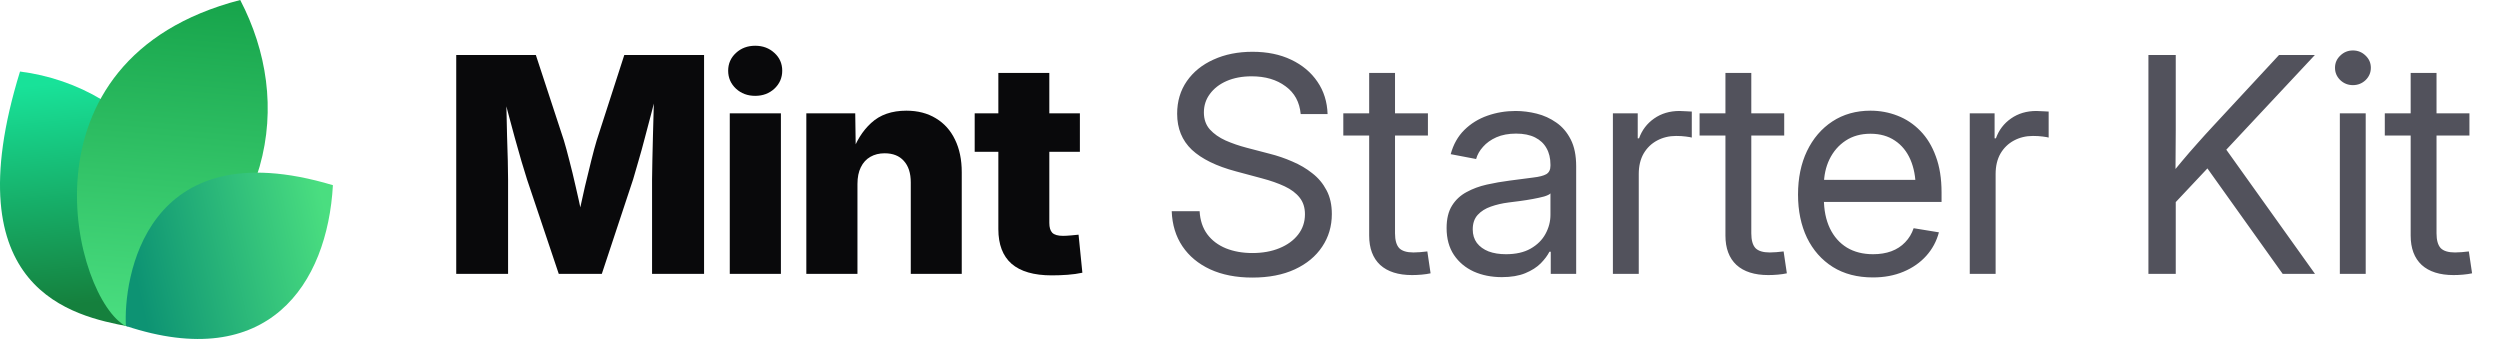
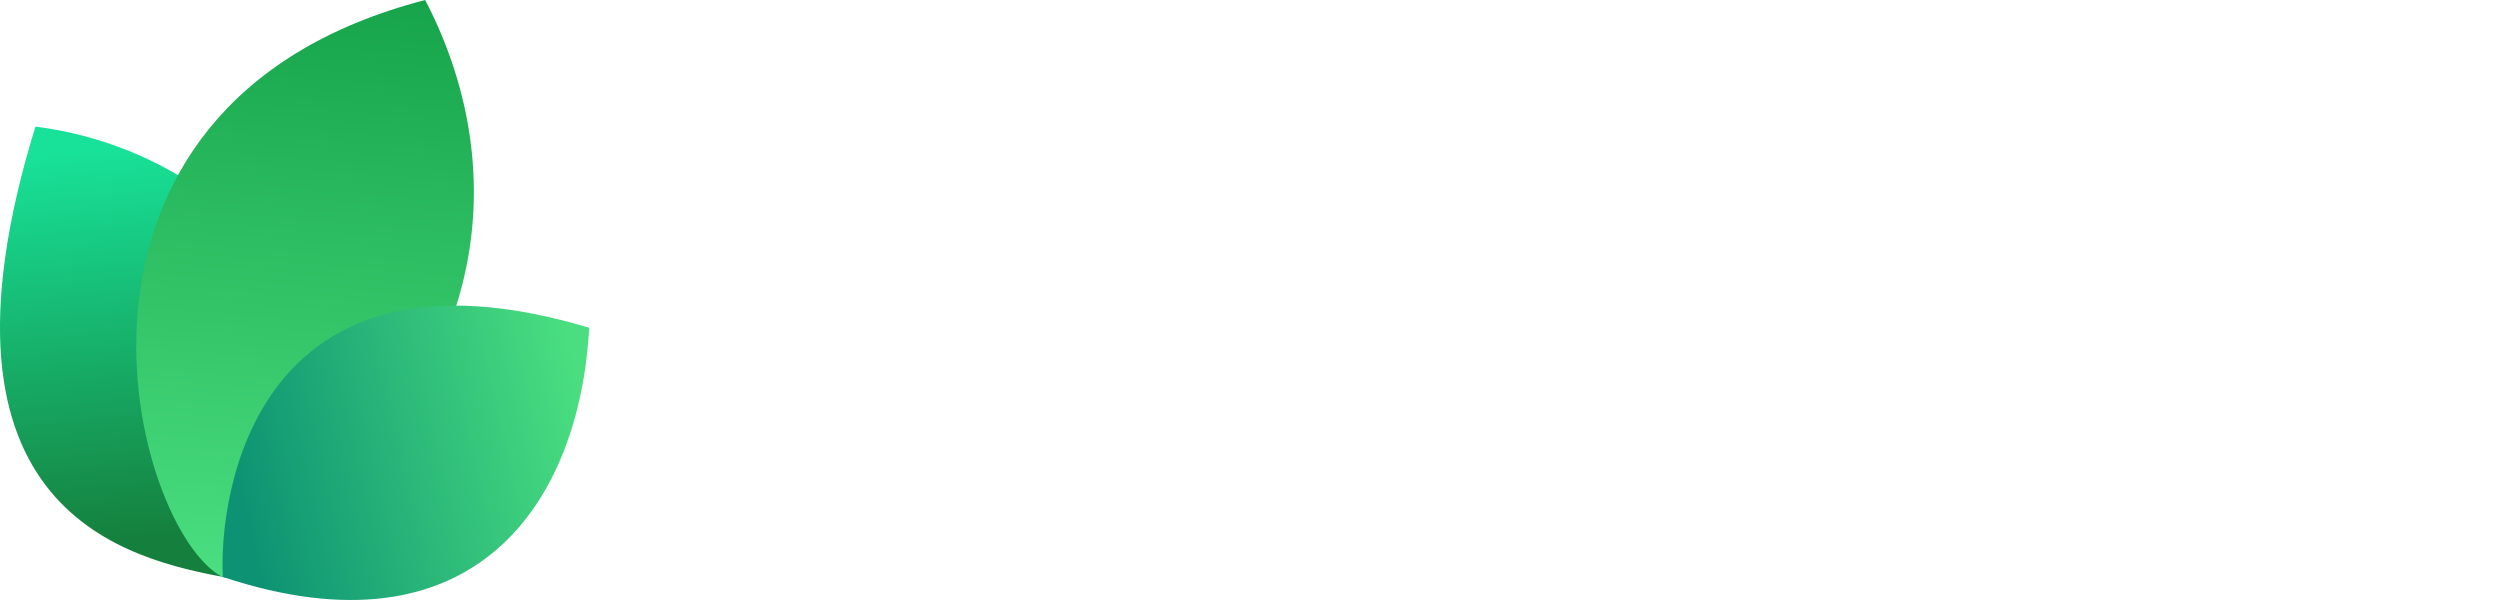
- <svg xmlns="http://www.w3.org/2000/svg" width="177" height="24" viewBox="0 0 177 24" fill="none">
+ <svg xmlns="http://www.w3.org/2000/svg" width="100" height="24" viewBox="0 0 100 24" fill="none">
  <path d="M9.061 23.108C5.268 22.377 -3.391 20.627 1.417 5.064C9.634 6.099 16.973 14.064 9.061 23.108Z" fill="url(#paint0_linear_17557_2020)" />
  <path d="M8.919 23.094C5.276 21.222 0.784 4.209 17.007 0C20.757 7.193 19.621 16.545 8.919 23.094Z" fill="url(#paint1_linear_17557_2020)" />
  <path d="M8.914 23.079C8.735 19.882 10.159 9.085 23.57 13.111C23.181 20.123 18.984 26.418 8.914 23.079Z" fill="url(#paint2_linear_17557_2020)" />
-   <path d="M32.301 19.392V3.894H37.938L39.925 9.948C40.036 10.315 40.164 10.787 40.31 11.362C40.462 11.938 40.611 12.552 40.757 13.204C40.91 13.855 41.048 14.483 41.173 15.086C41.305 15.682 41.412 16.192 41.495 16.615H40.695C40.771 16.192 40.871 15.682 40.996 15.086C41.128 14.49 41.267 13.866 41.412 13.214C41.565 12.562 41.714 11.948 41.86 11.373C42.005 10.79 42.133 10.315 42.244 9.948L44.2 3.894H49.848V19.392H46.166V12.704C46.166 12.357 46.173 11.917 46.187 11.383C46.2 10.849 46.214 10.27 46.228 9.646C46.249 9.022 46.266 8.391 46.28 7.753C46.301 7.115 46.311 6.519 46.311 5.964H46.623C46.485 6.561 46.332 7.181 46.166 7.826C45.999 8.471 45.833 9.102 45.666 9.719C45.507 10.336 45.351 10.901 45.198 11.414C45.053 11.928 44.928 12.357 44.824 12.704L42.608 19.392H39.561L37.314 12.704C37.203 12.357 37.072 11.928 36.919 11.414C36.773 10.901 36.614 10.34 36.441 9.729C36.274 9.112 36.104 8.481 35.931 7.836C35.764 7.192 35.608 6.567 35.463 5.964H35.827C35.834 6.512 35.844 7.105 35.858 7.743C35.872 8.374 35.886 9.005 35.9 9.636C35.92 10.26 35.938 10.839 35.952 11.373C35.965 11.907 35.972 12.351 35.972 12.704V19.392H32.301ZM51.668 19.392V8.024H55.288V19.392H51.668ZM53.468 6.786C52.927 6.786 52.473 6.616 52.105 6.276C51.738 5.93 51.554 5.507 51.554 5.007C51.554 4.508 51.738 4.088 52.105 3.749C52.473 3.409 52.927 3.239 53.468 3.239C54.009 3.239 54.463 3.409 54.83 3.749C55.198 4.082 55.382 4.501 55.382 5.007C55.382 5.507 55.198 5.93 54.83 6.276C54.463 6.616 54.009 6.786 53.468 6.786ZM60.708 13.027V19.392H57.088V8.024H60.551L60.593 10.967H60.281C60.593 10.024 61.061 9.268 61.685 8.7C62.309 8.124 63.138 7.836 64.171 7.836C64.975 7.836 65.672 8.017 66.262 8.377C66.851 8.731 67.302 9.234 67.614 9.885C67.933 10.537 68.092 11.307 68.092 12.194V19.392H64.483V12.912C64.483 12.26 64.32 11.754 63.994 11.394C63.675 11.033 63.221 10.853 62.632 10.853C62.25 10.853 61.914 10.936 61.623 11.102C61.332 11.269 61.106 11.515 60.947 11.841C60.787 12.16 60.708 12.555 60.708 13.027ZM76.456 8.024V10.749H69.008V8.024H76.456ZM70.683 5.163H74.292V15.783C74.292 16.102 74.361 16.334 74.5 16.48C74.646 16.625 74.899 16.698 75.259 16.698C75.405 16.698 75.596 16.688 75.831 16.667C76.074 16.646 76.251 16.629 76.362 16.615L76.632 19.309C76.313 19.378 75.963 19.427 75.582 19.455C75.207 19.482 74.836 19.496 74.469 19.496C73.2 19.496 72.25 19.222 71.619 18.674C70.995 18.127 70.683 17.308 70.683 16.22V5.163Z" fill="#09090B" />
-   <path d="M88.667 19.652C87.523 19.652 86.528 19.458 85.682 19.07C84.843 18.681 84.188 18.137 83.716 17.437C83.245 16.736 82.992 15.908 82.957 14.951H84.933C84.968 15.596 85.148 16.14 85.474 16.584C85.8 17.021 86.24 17.354 86.795 17.582C87.35 17.804 87.974 17.915 88.667 17.915C89.388 17.915 90.026 17.801 90.581 17.572C91.143 17.343 91.583 17.024 91.902 16.615C92.228 16.199 92.391 15.717 92.391 15.169C92.391 14.698 92.266 14.306 92.017 13.994C91.767 13.675 91.413 13.408 90.956 13.193C90.498 12.978 89.954 12.787 89.323 12.621L87.502 12.132C86.123 11.765 85.082 11.255 84.382 10.603C83.689 9.944 83.342 9.095 83.342 8.055C83.342 7.174 83.571 6.404 84.028 5.746C84.486 5.087 85.117 4.577 85.921 4.217C86.726 3.849 87.645 3.666 88.678 3.666C89.718 3.666 90.63 3.853 91.413 4.227C92.204 4.602 92.824 5.122 93.275 5.787C93.726 6.446 93.965 7.209 93.993 8.076H92.089C92.013 7.23 91.656 6.574 91.018 6.11C90.387 5.638 89.586 5.403 88.615 5.403C87.95 5.403 87.36 5.513 86.847 5.735C86.341 5.957 85.946 6.262 85.661 6.651C85.377 7.032 85.235 7.469 85.235 7.961C85.235 8.447 85.377 8.849 85.661 9.168C85.946 9.48 86.317 9.74 86.774 9.948C87.232 10.149 87.724 10.319 88.251 10.457L89.884 10.884C90.439 11.023 90.977 11.206 91.496 11.435C92.023 11.657 92.495 11.934 92.911 12.267C93.334 12.593 93.67 12.995 93.92 13.474C94.17 13.945 94.294 14.504 94.294 15.149C94.294 16.015 94.066 16.788 93.608 17.468C93.157 18.148 92.512 18.681 91.673 19.07C90.834 19.458 89.832 19.652 88.667 19.652ZM101.097 8.024V9.594H95.106V8.024H101.097ZM96.937 5.163H98.767V16.521C98.767 17 98.865 17.347 99.059 17.562C99.26 17.77 99.6 17.874 100.078 17.874C100.21 17.874 100.366 17.867 100.546 17.853C100.733 17.832 100.903 17.815 101.056 17.801L101.285 19.351C101.097 19.392 100.886 19.423 100.65 19.444C100.414 19.465 100.189 19.475 99.974 19.475C98.996 19.475 98.244 19.236 97.717 18.758C97.197 18.272 96.937 17.579 96.937 16.677V5.163ZM106.33 19.621C105.595 19.621 104.932 19.489 104.343 19.226C103.754 18.955 103.285 18.564 102.939 18.05C102.592 17.53 102.419 16.896 102.419 16.147C102.419 15.495 102.547 14.965 102.804 14.556C103.06 14.146 103.403 13.828 103.833 13.599C104.263 13.363 104.742 13.186 105.269 13.068C105.796 12.95 106.333 12.857 106.881 12.787C107.574 12.69 108.132 12.617 108.555 12.569C108.978 12.52 109.287 12.441 109.481 12.33C109.675 12.212 109.772 12.014 109.772 11.737V11.654C109.772 11.203 109.679 10.815 109.492 10.489C109.311 10.163 109.041 9.91 108.68 9.729C108.32 9.549 107.872 9.459 107.338 9.459C106.805 9.459 106.34 9.546 105.945 9.719C105.556 9.892 105.241 10.118 104.998 10.395C104.755 10.665 104.593 10.953 104.509 11.258L102.71 10.915C102.897 10.222 103.22 9.65 103.677 9.199C104.135 8.748 104.679 8.412 105.31 8.19C105.941 7.968 106.607 7.857 107.307 7.857C107.8 7.857 108.295 7.92 108.795 8.044C109.301 8.169 109.765 8.381 110.188 8.679C110.611 8.97 110.951 9.369 111.208 9.875C111.464 10.374 111.593 11.005 111.593 11.768V19.392H109.793V17.822H109.7C109.568 18.085 109.363 18.359 109.086 18.643C108.809 18.921 108.444 19.153 107.994 19.34C107.543 19.527 106.988 19.621 106.33 19.621ZM106.621 17.998C107.321 17.998 107.904 17.867 108.368 17.603C108.84 17.333 109.19 16.986 109.419 16.563C109.654 16.133 109.772 15.682 109.772 15.211V13.692C109.703 13.769 109.554 13.841 109.325 13.911C109.096 13.973 108.829 14.032 108.524 14.088C108.226 14.143 107.921 14.192 107.609 14.233C107.304 14.275 107.033 14.309 106.798 14.337C106.354 14.393 105.938 14.49 105.549 14.628C105.168 14.76 104.86 14.954 104.624 15.211C104.388 15.467 104.27 15.811 104.27 16.241C104.27 16.615 104.367 16.934 104.561 17.198C104.762 17.461 105.04 17.662 105.393 17.801C105.747 17.933 106.156 17.998 106.621 17.998ZM114.193 19.392V8.024H115.951V9.792H116.045C116.253 9.209 116.61 8.741 117.116 8.388C117.622 8.034 118.219 7.857 118.905 7.857C119.058 7.857 119.217 7.864 119.384 7.878C119.55 7.885 119.682 7.892 119.779 7.899V9.74C119.716 9.719 119.578 9.695 119.363 9.667C119.155 9.639 118.922 9.625 118.666 9.625C118.174 9.625 117.726 9.733 117.324 9.948C116.922 10.163 116.603 10.471 116.367 10.874C116.138 11.276 116.024 11.758 116.024 12.319V19.392H114.193ZM126.322 8.024V9.594H120.33V8.024H126.322ZM122.161 5.163H123.992V16.521C123.992 17 124.089 17.347 124.283 17.562C124.484 17.77 124.824 17.874 125.302 17.874C125.434 17.874 125.59 17.867 125.77 17.853C125.958 17.832 126.127 17.815 126.28 17.801L126.509 19.351C126.322 19.392 126.11 19.423 125.874 19.444C125.639 19.465 125.413 19.475 125.198 19.475C124.221 19.475 123.468 19.236 122.941 18.758C122.421 18.272 122.161 17.579 122.161 16.677V5.163ZM132.604 19.642C131.502 19.642 130.555 19.396 129.765 18.903C128.974 18.404 128.364 17.714 127.934 16.834C127.511 15.946 127.3 14.927 127.3 13.775C127.3 12.611 127.511 11.584 127.934 10.697C128.364 9.802 128.964 9.102 129.734 8.596C130.51 8.089 131.408 7.836 132.428 7.836C133.1 7.836 133.738 7.954 134.341 8.19C134.952 8.426 135.489 8.783 135.954 9.261C136.425 9.74 136.793 10.343 137.056 11.071C137.327 11.792 137.462 12.645 137.462 13.63V14.296H128.433V12.735H136.463L135.631 13.297C135.631 12.541 135.506 11.876 135.257 11.3C135.007 10.725 134.643 10.277 134.165 9.958C133.686 9.632 133.107 9.469 132.428 9.469C131.748 9.469 131.162 9.632 130.67 9.958C130.177 10.284 129.796 10.725 129.526 11.279C129.262 11.827 129.13 12.441 129.13 13.12V14.046C129.13 14.864 129.273 15.572 129.557 16.168C129.841 16.757 130.243 17.211 130.763 17.53C131.283 17.842 131.901 17.998 132.615 17.998C133.093 17.998 133.523 17.929 133.905 17.79C134.293 17.645 134.619 17.433 134.882 17.156C135.153 16.879 135.354 16.546 135.486 16.157L137.275 16.449C137.108 17.08 136.81 17.634 136.38 18.113C135.95 18.591 135.413 18.966 134.768 19.236C134.123 19.507 133.402 19.642 132.604 19.642ZM139.459 19.392V8.024H141.217V9.792H141.311C141.519 9.209 141.876 8.741 142.382 8.388C142.888 8.034 143.485 7.857 144.171 7.857C144.324 7.857 144.483 7.864 144.649 7.878C144.816 7.885 144.948 7.892 145.045 7.899V9.74C144.982 9.719 144.844 9.695 144.629 9.667C144.421 9.639 144.188 9.625 143.932 9.625C143.439 9.625 142.992 9.733 142.59 9.948C142.188 10.163 141.869 10.471 141.633 10.874C141.404 11.276 141.29 11.758 141.29 12.319V19.392H139.459ZM153.429 14.961V12.715C153.783 12.257 154.136 11.82 154.49 11.404C154.844 10.981 155.204 10.565 155.572 10.156C155.939 9.74 156.314 9.327 156.695 8.918L161.355 3.894H163.893L157.277 10.967H157.184L153.429 14.961ZM152.108 19.392V3.894H154.043V9.241L154.022 12.559L154.043 13.505V19.392H152.108ZM161.615 19.392L155.967 11.477L157.173 9.969L163.903 19.392H161.615ZM165.661 19.392V8.024H167.492V19.392H165.661ZM166.587 6.027C166.24 6.027 165.942 5.909 165.692 5.673C165.443 5.43 165.318 5.139 165.318 4.799C165.318 4.459 165.443 4.172 165.692 3.936C165.942 3.693 166.24 3.572 166.587 3.572C166.934 3.572 167.232 3.693 167.482 3.936C167.731 4.172 167.856 4.459 167.856 4.799C167.856 5.139 167.731 5.43 167.482 5.673C167.232 5.909 166.934 6.027 166.587 6.027ZM174.836 8.024V9.594H168.844V8.024H174.836ZM170.675 5.163H172.506V16.521C172.506 17 172.603 17.347 172.797 17.562C172.998 17.77 173.338 17.874 173.816 17.874C173.948 17.874 174.104 17.867 174.284 17.853C174.472 17.832 174.641 17.815 174.794 17.801L175.023 19.351C174.836 19.392 174.624 19.423 174.388 19.444C174.153 19.465 173.927 19.475 173.712 19.475C172.735 19.475 171.982 19.236 171.455 18.758C170.935 18.272 170.675 17.579 170.675 16.677V5.163Z" fill="#52525C" />
  <defs>
    <linearGradient id="paint0_linear_17557_2020" x1="3.776" y1="5.916" x2="5.232" y2="21.559" gradientUnits="userSpaceOnUse">
      <stop stop-color="#18E299" />
      <stop offset="1" stop-color="#15803D" />
    </linearGradient>
    <linearGradient id="paint1_linear_17557_2020" x1="12.171" y1="-0.718" x2="10.19" y2="22.983" gradientUnits="userSpaceOnUse">
      <stop stop-color="#16A34A" />
      <stop offset="1" stop-color="#4ADE80" />
    </linearGradient>
    <linearGradient id="paint2_linear_17557_2020" x1="23.133" y1="15.353" x2="9.338" y2="18.52" gradientUnits="userSpaceOnUse">
      <stop stop-color="#4ADE80" />
      <stop offset="1" stop-color="#0D9373" />
    </linearGradient>
  </defs>
</svg>
